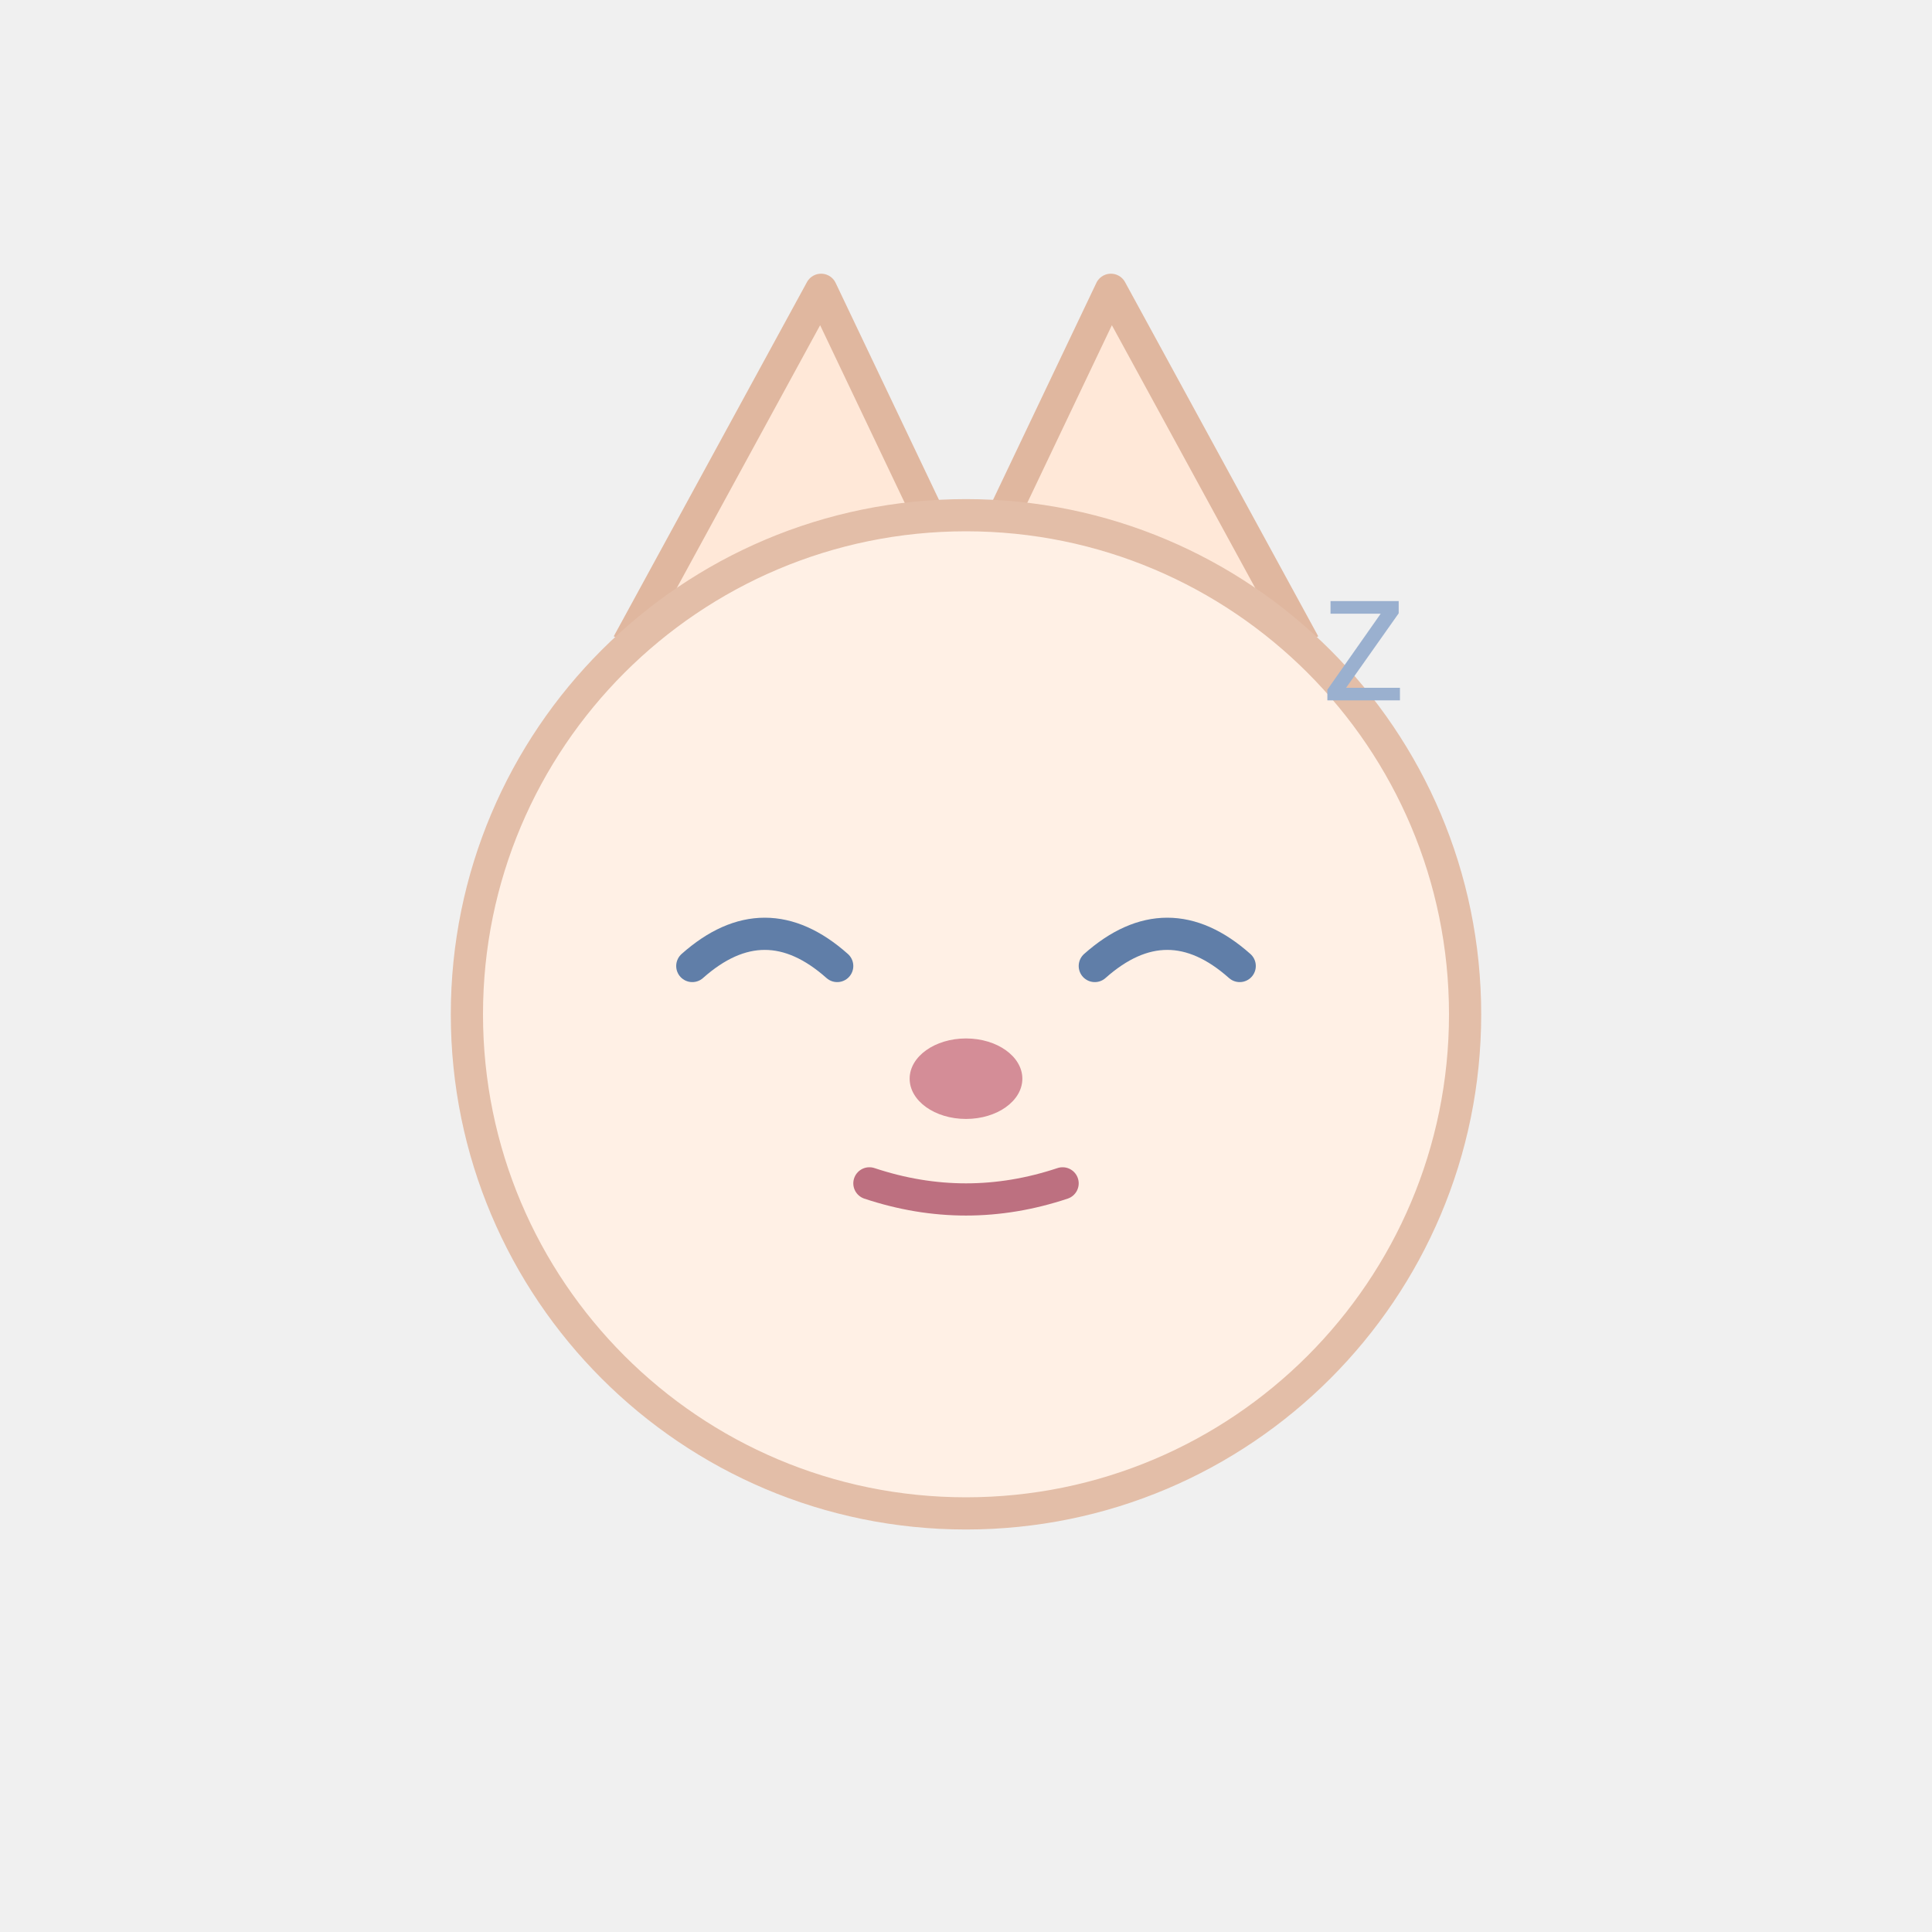
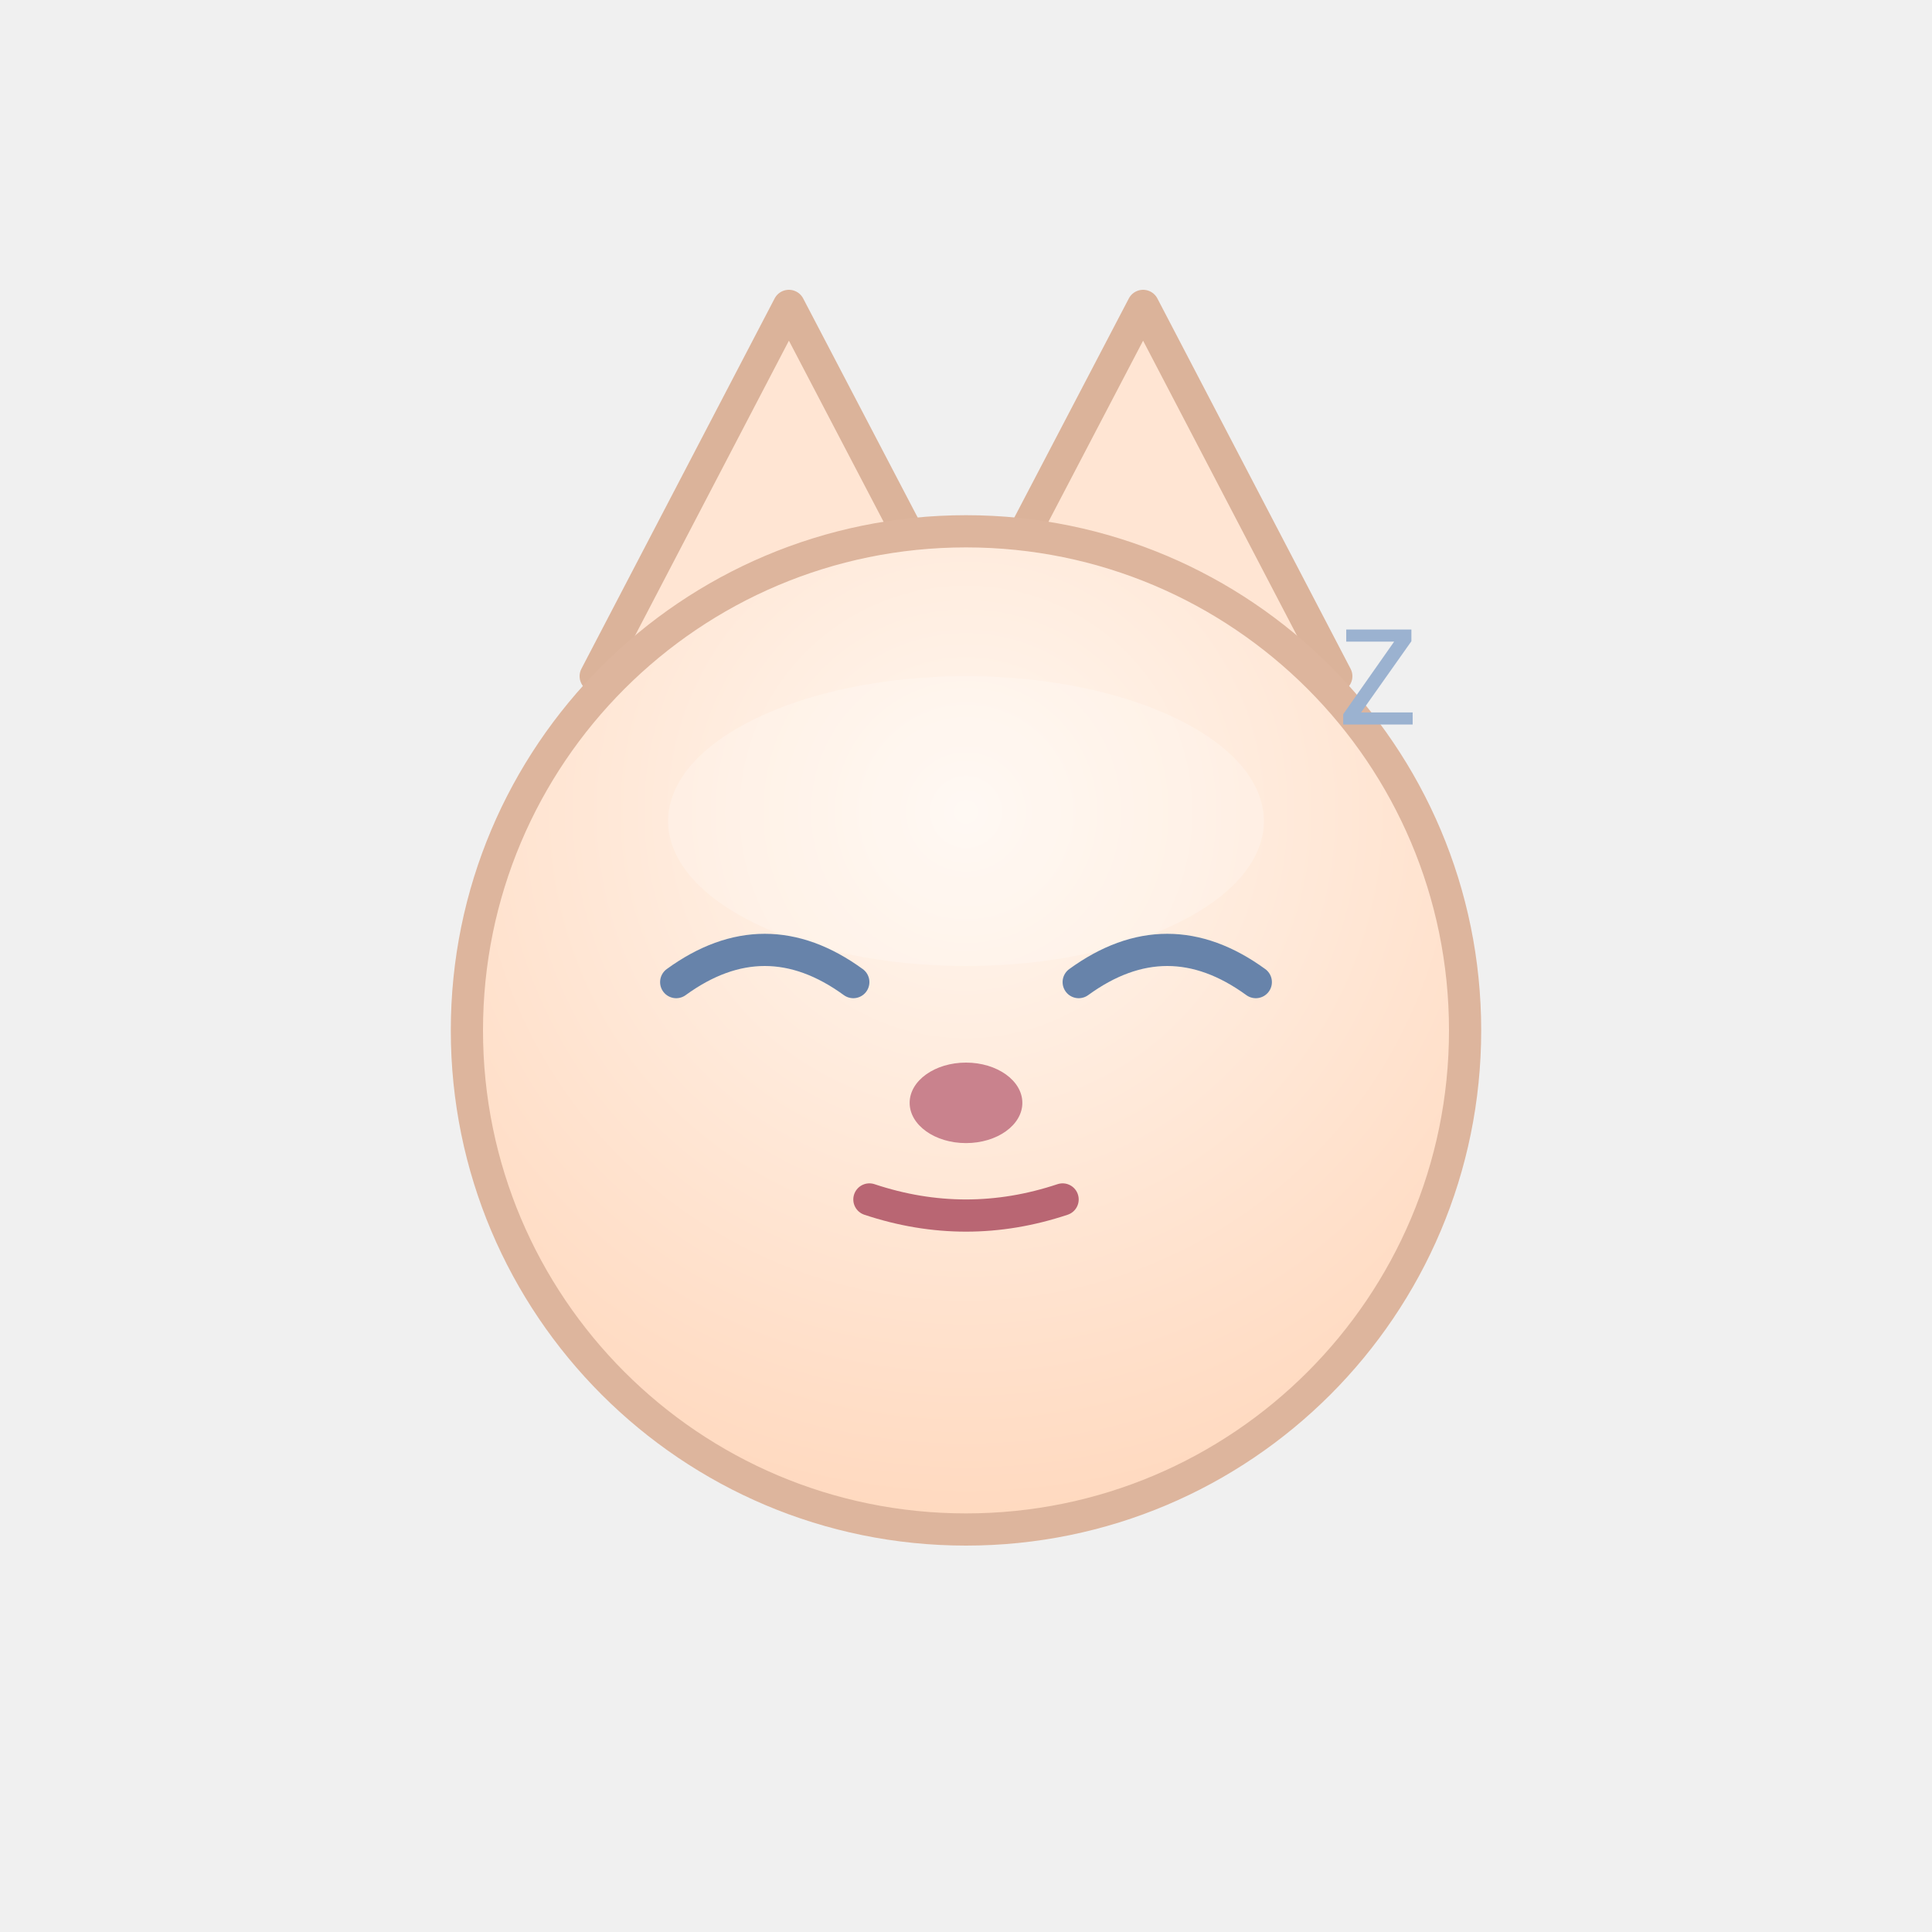
<svg xmlns="http://www.w3.org/2000/svg" viewBox="0 0 240 240" role="img" aria-label="Mochi tired">
-   <g transform="translate(0 2)">
-     <path d="M78 78 L102 34 L122 76" fill="#ffe8d8" stroke="#e0b79f" stroke-width="4" stroke-linejoin="round" />
-     <path d="M162 78 L138 34 L118 76" fill="#ffe8d8" stroke="#e0b79f" stroke-width="4" stroke-linejoin="round" />
-     <circle cx="120" cy="124" r="62" fill="#fff0e5" stroke="#e3bea8" stroke-width="4" />
-     <path d="M86 118 Q95 110 104 118" fill="none" stroke="#607ea8" stroke-width="4" stroke-linecap="round" />
-     <path d="M136 118 Q145 110 154 118" fill="none" stroke="#607ea8" stroke-width="4" stroke-linecap="round" />
-     <ellipse cx="120" cy="132" rx="7" ry="5" fill="#d48d97" />
-     <path d="M108 145 Q120 149 132 145" fill="none" stroke="#bd7080" stroke-width="4" stroke-linecap="round" />
-     <text x="164" y="85" font-size="23" fill="#9ab0cf" font-family="Segoe UI, sans-serif">z</text>
+   <defs>
+     <radialGradient id="head" cx="50%" cy="28%" r="72%">
+       <stop offset="0%" stop-color="#fff7f0" />
+       <stop offset="100%" stop-color="#ffd9bf" />
+     </radialGradient>
+   </defs>
+   <g transform="translate(0 4)">
+     <path d="M74 80 L98 34 L121 78 Z" fill="#ffe5d3" stroke="#dbb39a" stroke-width="4" stroke-linejoin="round" />
+     <path d="M166 80 L142 34 L119 78 Z" fill="#ffe5d3" stroke="#dbb39a" stroke-width="4" stroke-linejoin="round" />
+     <circle cx="120" cy="124" r="62" fill="url(#head)" stroke="#ddb59d" stroke-width="4" />
+     <ellipse cx="120" cy="98" rx="37" ry="18" fill="#ffffff" opacity="0.22" />
+     <path d="M84 118 Q95 110 106 118" fill="none" stroke="#6783aa" stroke-width="4" stroke-linecap="round" />
+     <path d="M134 118 Q145 110 156 118" fill="none" stroke="#6783aa" stroke-width="4" stroke-linecap="round" />
+     <ellipse cx="120" cy="133" rx="7" ry="5" fill="#c9828d" />
+     <path d="M108 145 Q120 149 132 145" fill="none" stroke="#b96673" stroke-width="4" stroke-linecap="round" />
+     <text x="166" y="86" font-size="22" fill="#9bb2d0" font-family="Segoe UI, sans-serif">z</text>
  </g>
</svg>
